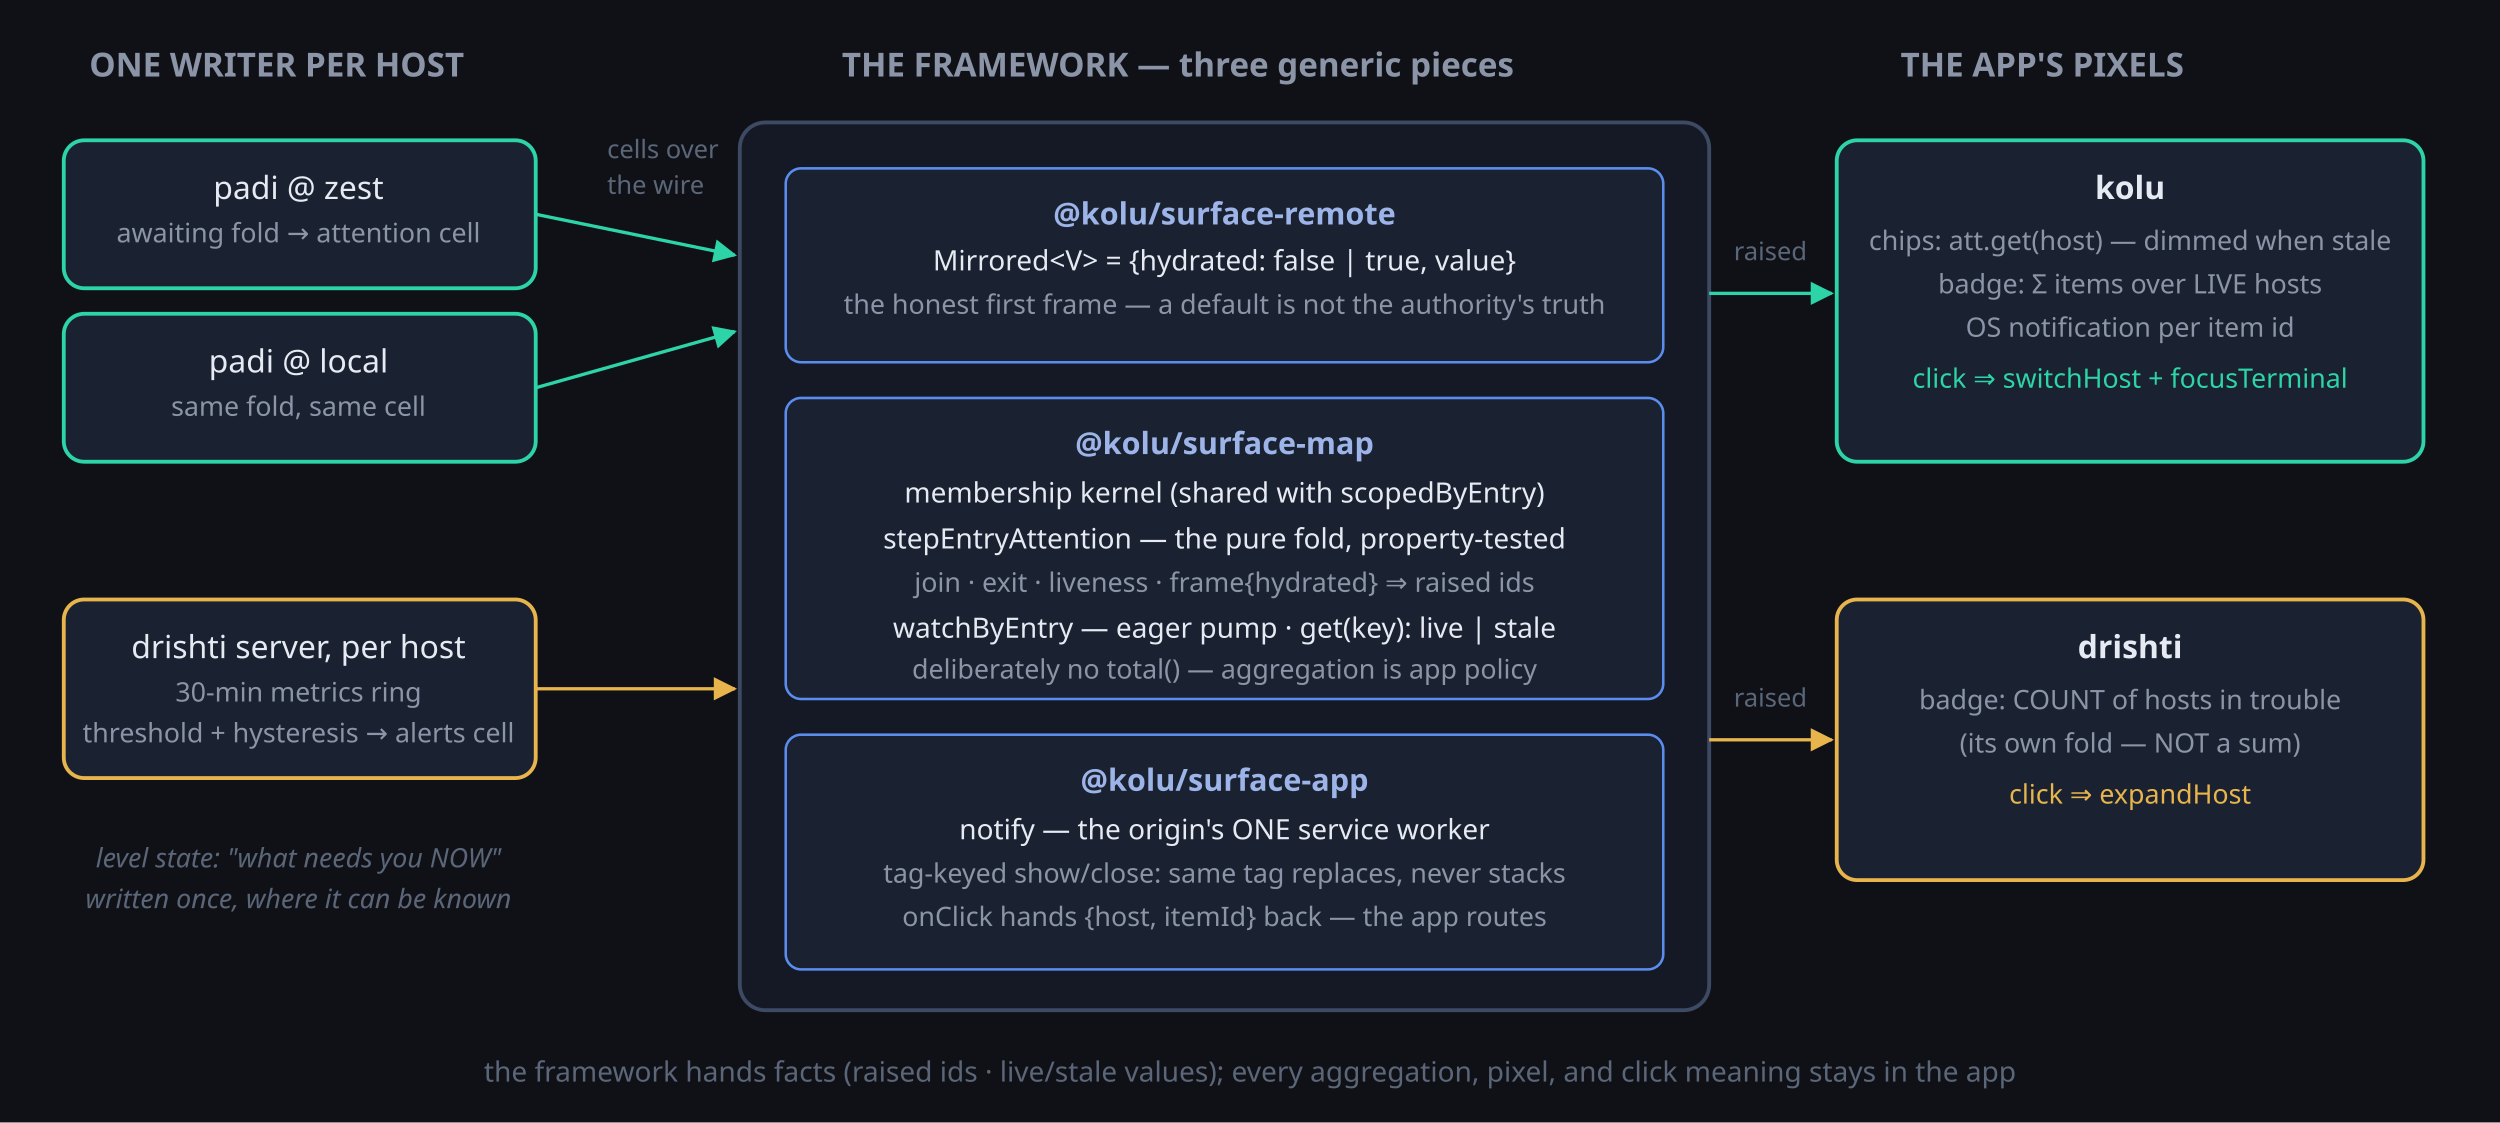
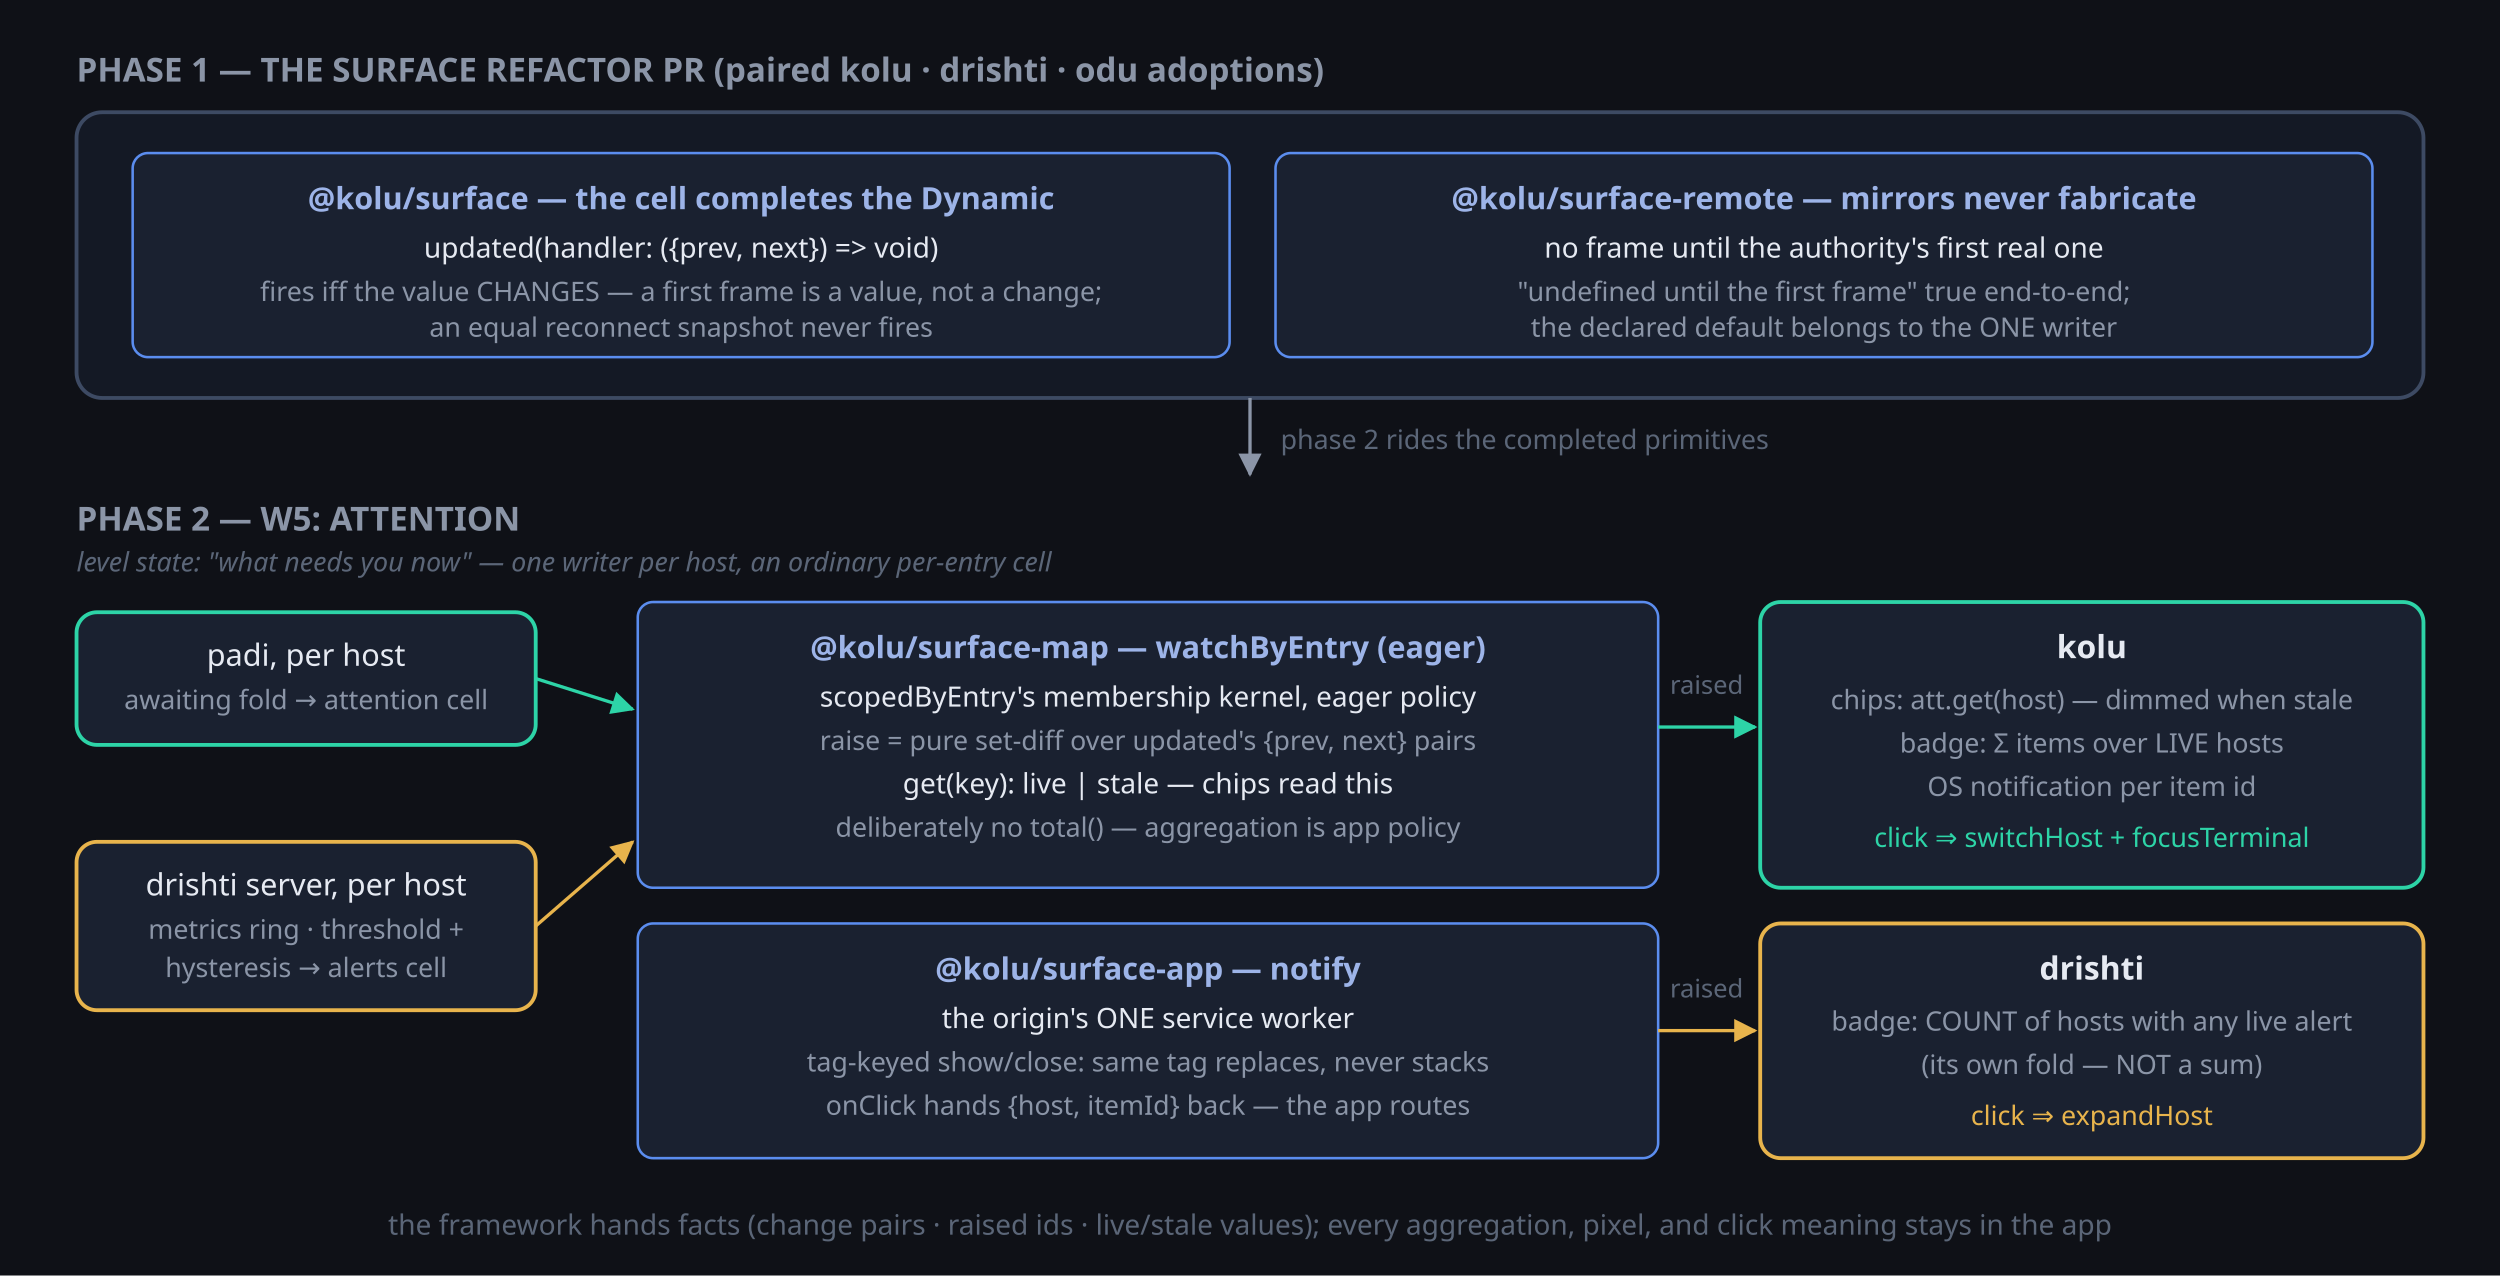
- <svg xmlns="http://www.w3.org/2000/svg" viewBox="0 0 980 440" font-family="system-ui, sans-serif">
-   <rect width="980" height="440" fill="#0f1117" />
+ <svg xmlns="http://www.w3.org/2000/svg" viewBox="0 0 980 500" font-family="system-ui, sans-serif">
+   <rect width="980" height="500" fill="#0f1117" />
  <defs>
    <marker id="arr" viewBox="0 0 10 10" refX="9" refY="5" markerWidth="7" markerHeight="7" orient="auto-start-reverse">
      <path d="M0 0 L10 5 L0 10 z" fill="#8b95a7" />
    </marker>
    <marker id="arrGreen" viewBox="0 0 10 10" refX="9" refY="5" markerWidth="7" markerHeight="7" orient="auto-start-reverse">
      <path d="M0 0 L10 5 L0 10 z" fill="#2dd4a7" />
    </marker>
    <marker id="arrAmber" viewBox="0 0 10 10" refX="9" refY="5" markerWidth="7" markerHeight="7" orient="auto-start-reverse">
      <path d="M0 0 L10 5 L0 10 z" fill="#e8b44c" />
    </marker>
  </defs>
-   <text x="35" y="30" fill="#8b95a7" font-size="13" font-weight="600">ONE WRITER PER HOST</text>
-   <text x="330" y="30" fill="#8b95a7" font-size="13" font-weight="600">THE FRAMEWORK — three generic pieces</text>
-   <text x="745" y="30" fill="#8b95a7" font-size="13" font-weight="600">THE APP'S PIXELS</text>
-   <rect x="25" y="55" width="185" height="58" rx="8" fill="#1a2130" stroke="#2dd4a7" stroke-width="1.5" />
-   <text x="117" y="78" fill="#e6eaf2" font-size="12.5" text-anchor="middle">padi @ zest</text>
-   <text x="117" y="95" fill="#8b95a7" font-size="10.5" text-anchor="middle">awaiting fold → attention cell</text>
-   <rect x="25" y="123" width="185" height="58" rx="8" fill="#1a2130" stroke="#2dd4a7" stroke-width="1.5" />
-   <text x="117" y="146" fill="#e6eaf2" font-size="12.5" text-anchor="middle">padi @ local</text>
-   <text x="117" y="163" fill="#8b95a7" font-size="10.5" text-anchor="middle">same fold, same cell</text>
-   <rect x="25" y="235" width="185" height="70" rx="8" fill="#1a2130" stroke="#e8b44c" stroke-width="1.5" />
-   <text x="117" y="258" fill="#e6eaf2" font-size="12.5" text-anchor="middle">drishti server, per host</text>
-   <text x="117" y="275" fill="#8b95a7" font-size="10.5" text-anchor="middle">30-min metrics ring</text>
-   <text x="117" y="291" fill="#8b95a7" font-size="10.5" text-anchor="middle">threshold + hysteresis → alerts cell</text>
-   <text x="117" y="340" fill="#5b6678" font-size="10.5" text-anchor="middle" font-style="italic">level state: "what needs you NOW"</text>
-   <text x="117" y="356" fill="#5b6678" font-size="10.5" text-anchor="middle" font-style="italic">written once, where it can be known</text>
-   <rect x="290" y="48" width="380" height="348" rx="10" fill="#141925" stroke="#3d4a63" stroke-width="1.5" />
-   <rect x="308" y="66" width="344" height="76" rx="6" fill="#1a2130" stroke="#5b8def" />
-   <text x="480" y="88" fill="#9db4e8" font-size="12" font-weight="600" text-anchor="middle">@kolu/surface-remote</text>
-   <text x="480" y="106" fill="#e6eaf2" font-size="11" text-anchor="middle">Mirrored&lt;V&gt; = {hydrated: false | true, value}</text>
-   <text x="480" y="123" fill="#8b95a7" font-size="10.5" text-anchor="middle">the honest first frame — a default is not the authority's truth</text>
-   <rect x="308" y="156" width="344" height="118" rx="6" fill="#1a2130" stroke="#5b8def" />
-   <text x="480" y="178" fill="#9db4e8" font-size="12" font-weight="600" text-anchor="middle">@kolu/surface-map</text>
-   <text x="480" y="197" fill="#e6eaf2" font-size="11" text-anchor="middle">membership kernel (shared with scopedByEntry)</text>
-   <text x="480" y="215" fill="#e6eaf2" font-size="11" text-anchor="middle">stepEntryAttention — the pure fold, property-tested</text>
-   <text x="480" y="232" fill="#8b95a7" font-size="10.5" text-anchor="middle">join · exit · liveness · frame{hydrated} ⇒ raised ids</text>
-   <text x="480" y="250" fill="#e6eaf2" font-size="11" text-anchor="middle">watchByEntry — eager pump · get(key): live | stale</text>
-   <text x="480" y="266" fill="#8b95a7" font-size="10.5" text-anchor="middle">deliberately no total() — aggregation is app policy</text>
-   <rect x="308" y="288" width="344" height="92" rx="6" fill="#1a2130" stroke="#5b8def" />
-   <text x="480" y="310" fill="#9db4e8" font-size="12" font-weight="600" text-anchor="middle">@kolu/surface-app</text>
-   <text x="480" y="329" fill="#e6eaf2" font-size="11" text-anchor="middle">notify — the origin's ONE service worker</text>
-   <text x="480" y="346" fill="#8b95a7" font-size="10.5" text-anchor="middle">tag-keyed show/close: same tag replaces, never stacks</text>
-   <text x="480" y="363" fill="#8b95a7" font-size="10.5" text-anchor="middle">onClick hands {host, itemId} back — the app routes</text>
-   <rect x="720" y="55" width="230" height="126" rx="8" fill="#1a2130" stroke="#2dd4a7" stroke-width="1.5" />
-   <text x="835" y="78" fill="#e6eaf2" font-size="12.5" font-weight="600" text-anchor="middle">kolu</text>
-   <text x="835" y="98" fill="#8b95a7" font-size="10.5" text-anchor="middle">chips: att.get(host) — dimmed when stale</text>
-   <text x="835" y="115" fill="#8b95a7" font-size="10.5" text-anchor="middle">badge: Σ items over LIVE hosts</text>
-   <text x="835" y="132" fill="#8b95a7" font-size="10.5" text-anchor="middle">OS notification per item id</text>
-   <text x="835" y="152" fill="#2dd4a7" font-size="10.5" text-anchor="middle">click ⇒ switchHost + focusTerminal</text>
-   <rect x="720" y="235" width="230" height="110" rx="8" fill="#1a2130" stroke="#e8b44c" stroke-width="1.5" />
-   <text x="835" y="258" fill="#e6eaf2" font-size="12.5" font-weight="600" text-anchor="middle">drishti</text>
-   <text x="835" y="278" fill="#8b95a7" font-size="10.5" text-anchor="middle">badge: COUNT of hosts in trouble</text>
-   <text x="835" y="295" fill="#8b95a7" font-size="10.5" text-anchor="middle">(its own fold — NOT a sum)</text>
-   <text x="835" y="315" fill="#e8b44c" font-size="10.5" text-anchor="middle">click ⇒ expandHost</text>
-   <line x1="210" y1="84" x2="288" y2="100" stroke="#2dd4a7" stroke-width="1.3" marker-end="url(#arrGreen)" />
-   <line x1="210" y1="152" x2="288" y2="130" stroke="#2dd4a7" stroke-width="1.3" marker-end="url(#arrGreen)" />
-   <line x1="210" y1="270" x2="288" y2="270" stroke="#e8b44c" stroke-width="1.3" marker-end="url(#arrAmber)" />
-   <text x="238" y="62" fill="#5b6678" font-size="10">cells over</text>
-   <text x="238" y="76" fill="#5b6678" font-size="10">the wire</text>
-   <line x1="670" y1="115" x2="718" y2="115" stroke="#2dd4a7" stroke-width="1.3" marker-end="url(#arrGreen)" />
-   <line x1="670" y1="290" x2="718" y2="290" stroke="#e8b44c" stroke-width="1.3" marker-end="url(#arrAmber)" />
-   <text x="694" y="102" fill="#5b6678" font-size="10" text-anchor="middle">raised</text>
-   <text x="694" y="277" fill="#5b6678" font-size="10" text-anchor="middle">raised</text>
-   <text x="490" y="424" fill="#5b6678" font-size="11" text-anchor="middle">the framework hands facts (raised ids · live/stale values); every aggregation, pixel, and click meaning stays in the app</text>
+   <text x="30" y="32" fill="#8b95a7" font-size="13" font-weight="600">PHASE 1 — THE SURFACE REFACTOR PR (paired kolu · drishti · odu adoptions)</text>
+   <rect x="30" y="44" width="920" height="112" rx="10" fill="#141925" stroke="#3d4a63" stroke-width="1.5" />
+   <rect x="52" y="60" width="430" height="80" rx="6" fill="#1a2130" stroke="#5b8def" />
+   <text x="267" y="82" fill="#9db4e8" font-size="12" font-weight="600" text-anchor="middle">@kolu/surface — the cell completes the Dynamic</text>
+   <text x="267" y="101" fill="#e6eaf2" font-size="11" text-anchor="middle">updated(handler: ({prev, next}) =&gt; void)</text>
+   <text x="267" y="118" fill="#8b95a7" font-size="10.5" text-anchor="middle">fires iff the value CHANGES — a first frame is a value, not a change;</text>
+   <text x="267" y="132" fill="#8b95a7" font-size="10.5" text-anchor="middle">an equal reconnect snapshot never fires</text>
+   <rect x="500" y="60" width="430" height="80" rx="6" fill="#1a2130" stroke="#5b8def" />
+   <text x="715" y="82" fill="#9db4e8" font-size="12" font-weight="600" text-anchor="middle">@kolu/surface-remote — mirrors never fabricate</text>
+   <text x="715" y="101" fill="#e6eaf2" font-size="11" text-anchor="middle">no frame until the authority's first real one</text>
+   <text x="715" y="118" fill="#8b95a7" font-size="10.5" text-anchor="middle">"undefined until the first frame" true end-to-end;</text>
+   <text x="715" y="132" fill="#8b95a7" font-size="10.5" text-anchor="middle">the declared default belongs to the ONE writer</text>
+   <line x1="490" y1="156" x2="490" y2="186" stroke="#8b95a7" stroke-width="1.3" marker-end="url(#arr)" />
+   <text x="502" y="176" fill="#5b6678" font-size="10.5">phase 2 rides the completed primitives</text>
+   <text x="30" y="208" fill="#8b95a7" font-size="13" font-weight="600">PHASE 2 — W5: ATTENTION</text>
+   <text x="30" y="224" fill="#5b6678" font-size="10.5" font-style="italic">level state: "what needs you now" — one writer per host, an ordinary per-entry cell</text>
+   <rect x="30" y="240" width="180" height="52" rx="8" fill="#1a2130" stroke="#2dd4a7" stroke-width="1.5" />
+   <text x="120" y="261" fill="#e6eaf2" font-size="12" text-anchor="middle">padi, per host</text>
+   <text x="120" y="278" fill="#8b95a7" font-size="10.5" text-anchor="middle">awaiting fold → attention cell</text>
+   <rect x="30" y="330" width="180" height="66" rx="8" fill="#1a2130" stroke="#e8b44c" stroke-width="1.5" />
+   <text x="120" y="351" fill="#e6eaf2" font-size="12" text-anchor="middle">drishti server, per host</text>
+   <text x="120" y="368" fill="#8b95a7" font-size="10.5" text-anchor="middle">metrics ring · threshold +</text>
+   <text x="120" y="383" fill="#8b95a7" font-size="10.5" text-anchor="middle">hysteresis → alerts cell</text>
+   <rect x="250" y="236" width="400" height="112" rx="6" fill="#1a2130" stroke="#5b8def" />
+   <text x="450" y="258" fill="#9db4e8" font-size="12" font-weight="600" text-anchor="middle">@kolu/surface-map — watchByEntry (eager)</text>
+   <text x="450" y="277" fill="#e6eaf2" font-size="11" text-anchor="middle">scopedByEntry's membership kernel, eager policy</text>
+   <text x="450" y="294" fill="#8b95a7" font-size="10.5" text-anchor="middle">raise = pure set-diff over updated's {prev, next} pairs</text>
+   <text x="450" y="311" fill="#e6eaf2" font-size="11" text-anchor="middle">get(key): live | stale — chips read this</text>
+   <text x="450" y="328" fill="#8b95a7" font-size="10.5" text-anchor="middle">deliberately no total() — aggregation is app policy</text>
+   <rect x="250" y="362" width="400" height="92" rx="6" fill="#1a2130" stroke="#5b8def" />
+   <text x="450" y="384" fill="#9db4e8" font-size="12" font-weight="600" text-anchor="middle">@kolu/surface-app — notify</text>
+   <text x="450" y="403" fill="#e6eaf2" font-size="11" text-anchor="middle">the origin's ONE service worker</text>
+   <text x="450" y="420" fill="#8b95a7" font-size="10.5" text-anchor="middle">tag-keyed show/close: same tag replaces, never stacks</text>
+   <text x="450" y="437" fill="#8b95a7" font-size="10.5" text-anchor="middle">onClick hands {host, itemId} back — the app routes</text>
+   <rect x="690" y="236" width="260" height="112" rx="8" fill="#1a2130" stroke="#2dd4a7" stroke-width="1.5" />
+   <text x="820" y="258" fill="#e6eaf2" font-size="12.5" font-weight="600" text-anchor="middle">kolu</text>
+   <text x="820" y="278" fill="#8b95a7" font-size="10.5" text-anchor="middle">chips: att.get(host) — dimmed when stale</text>
+   <text x="820" y="295" fill="#8b95a7" font-size="10.5" text-anchor="middle">badge: Σ items over LIVE hosts</text>
+   <text x="820" y="312" fill="#8b95a7" font-size="10.5" text-anchor="middle">OS notification per item id</text>
+   <text x="820" y="332" fill="#2dd4a7" font-size="10.5" text-anchor="middle">click ⇒ switchHost + focusTerminal</text>
+   <rect x="690" y="362" width="260" height="92" rx="8" fill="#1a2130" stroke="#e8b44c" stroke-width="1.5" />
+   <text x="820" y="384" fill="#e6eaf2" font-size="12.5" font-weight="600" text-anchor="middle">drishti</text>
+   <text x="820" y="404" fill="#8b95a7" font-size="10.5" text-anchor="middle">badge: COUNT of hosts with any live alert</text>
+   <text x="820" y="421" fill="#8b95a7" font-size="10.5" text-anchor="middle">(its own fold — NOT a sum)</text>
+   <text x="820" y="441" fill="#e8b44c" font-size="10.5" text-anchor="middle">click ⇒ expandHost</text>
+   <line x1="210" y1="266" x2="248" y2="278" stroke="#2dd4a7" stroke-width="1.3" marker-end="url(#arrGreen)" />
+   <line x1="210" y1="363" x2="248" y2="330" stroke="#e8b44c" stroke-width="1.3" marker-end="url(#arrAmber)" />
+   <line x1="650" y1="285" x2="688" y2="285" stroke="#2dd4a7" stroke-width="1.3" marker-end="url(#arrGreen)" />
+   <line x1="650" y1="404" x2="688" y2="404" stroke="#e8b44c" stroke-width="1.3" marker-end="url(#arrAmber)" />
+   <text x="669" y="272" fill="#5b6678" font-size="10" text-anchor="middle">raised</text>
+   <text x="669" y="391" fill="#5b6678" font-size="10" text-anchor="middle">raised</text>
+   <text x="490" y="484" fill="#5b6678" font-size="11" text-anchor="middle">the framework hands facts (change pairs · raised ids · live/stale values); every aggregation, pixel, and click meaning stays in the app</text>
</svg>
